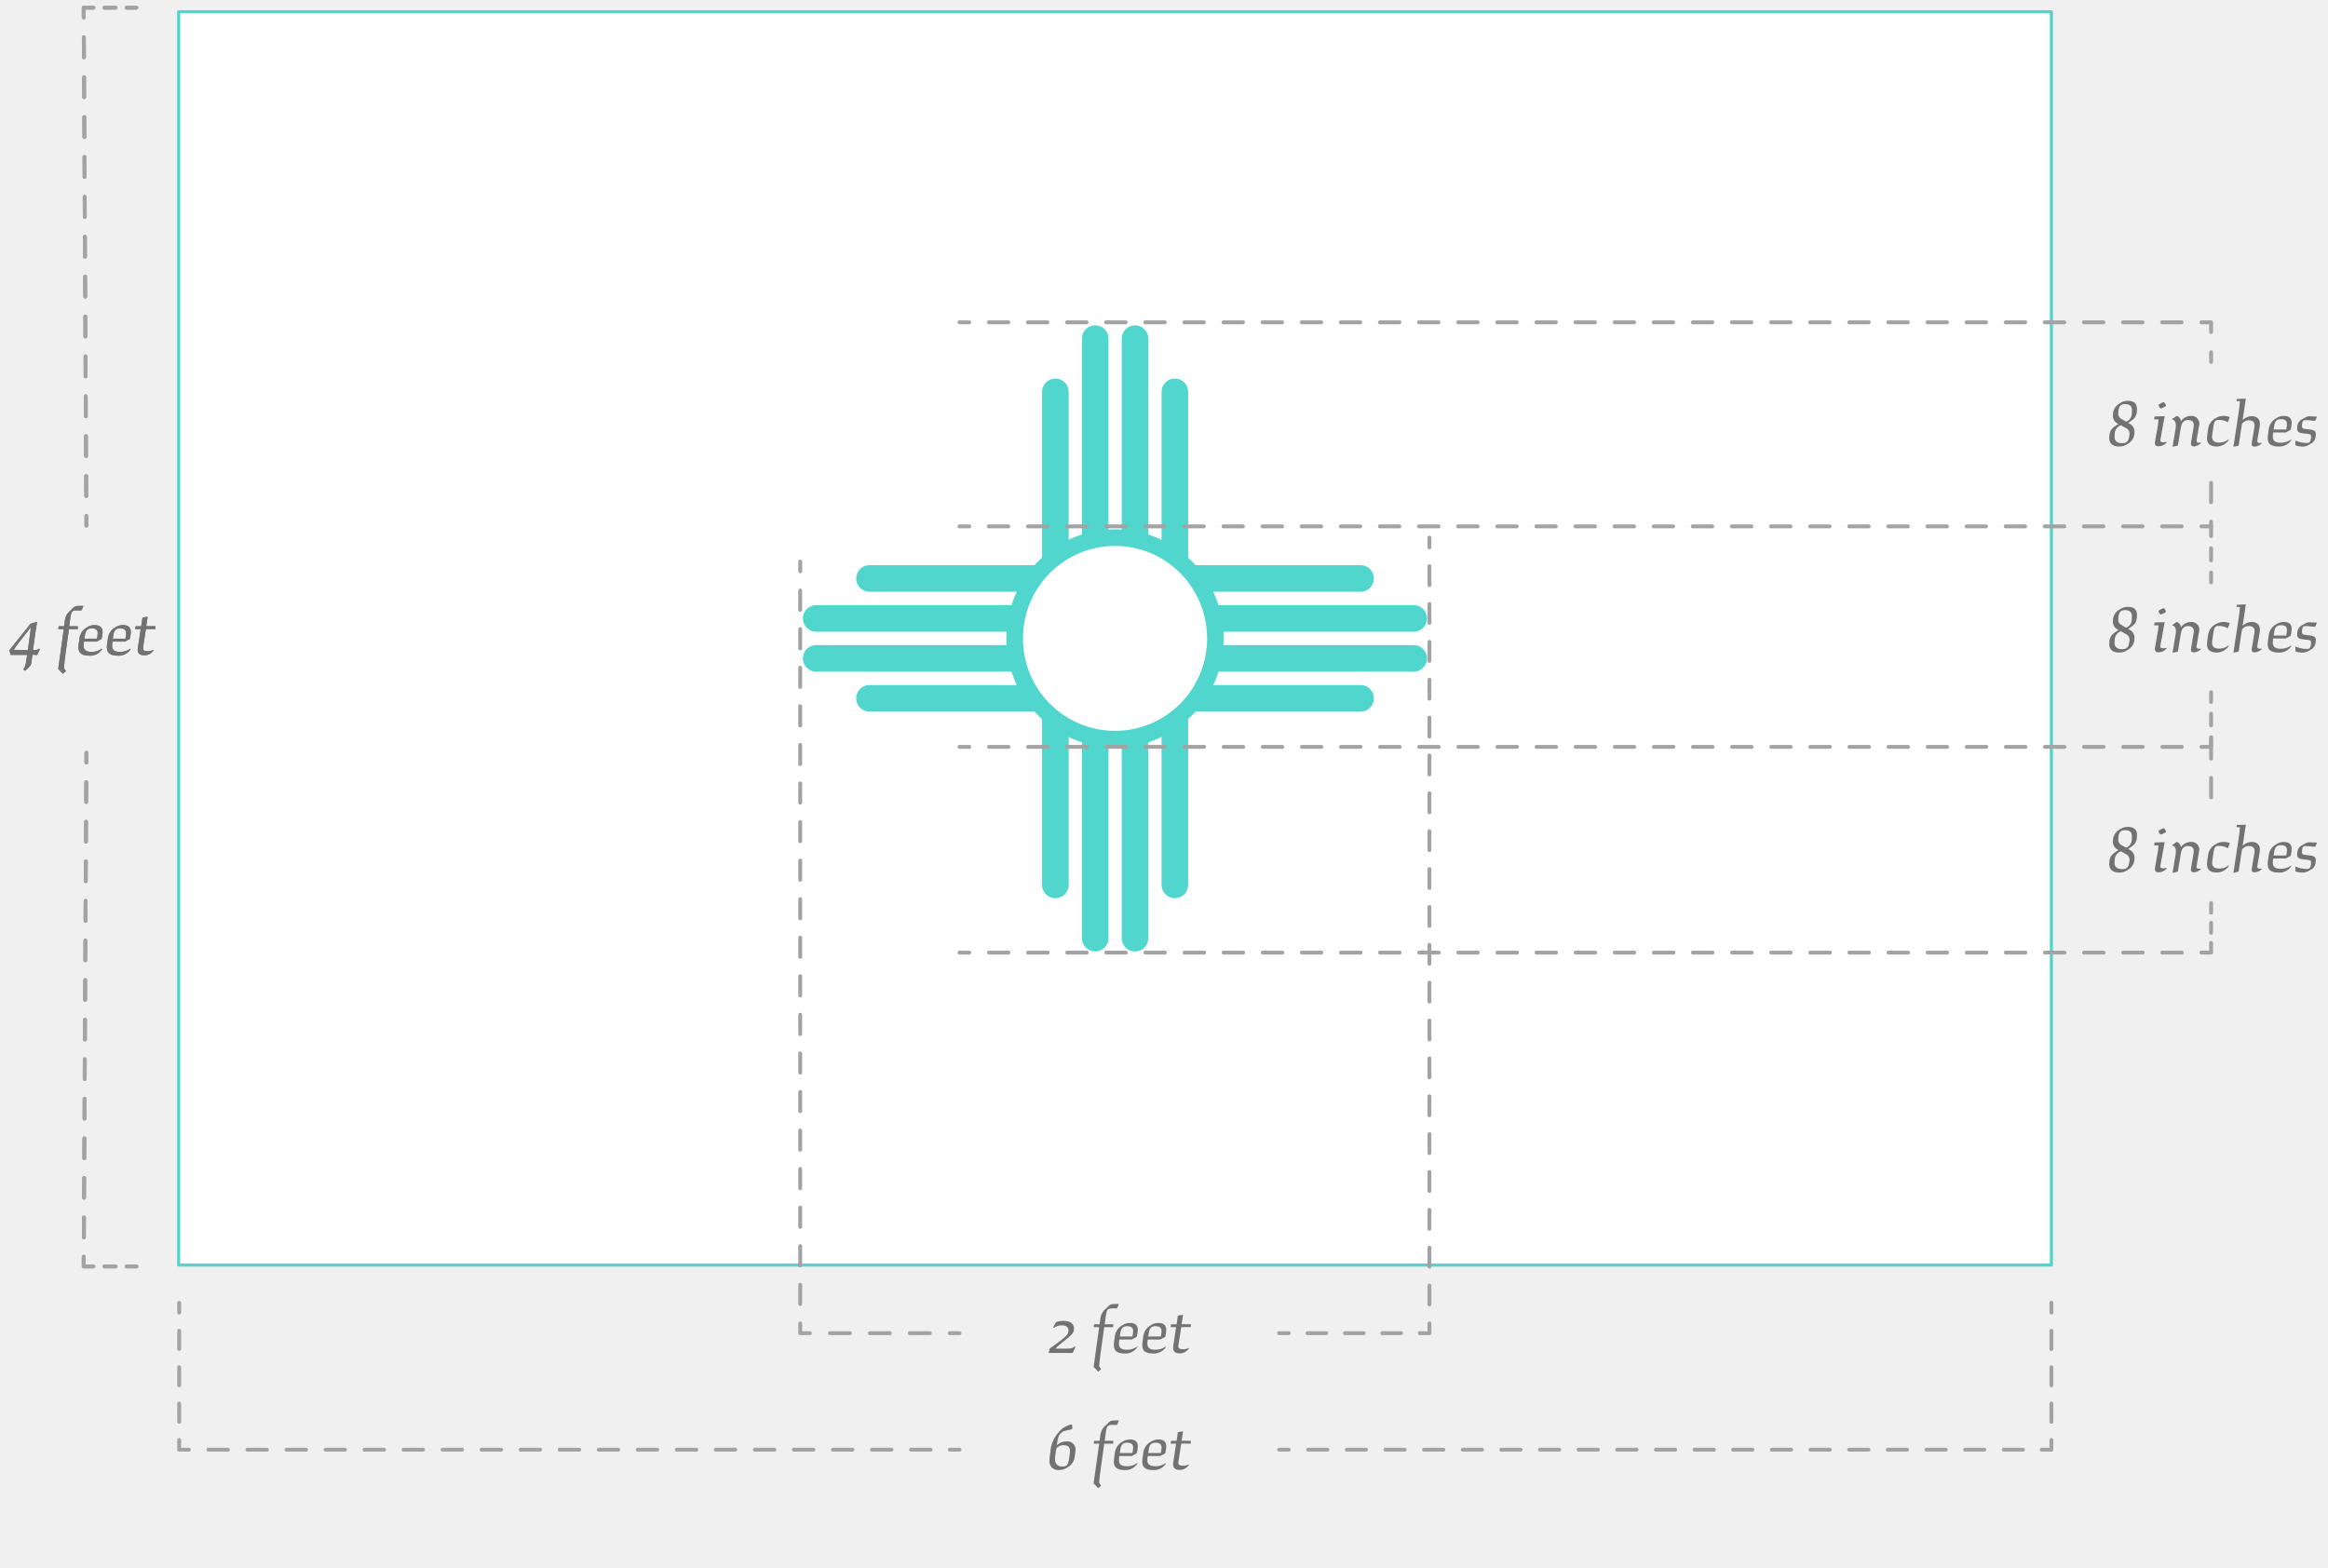
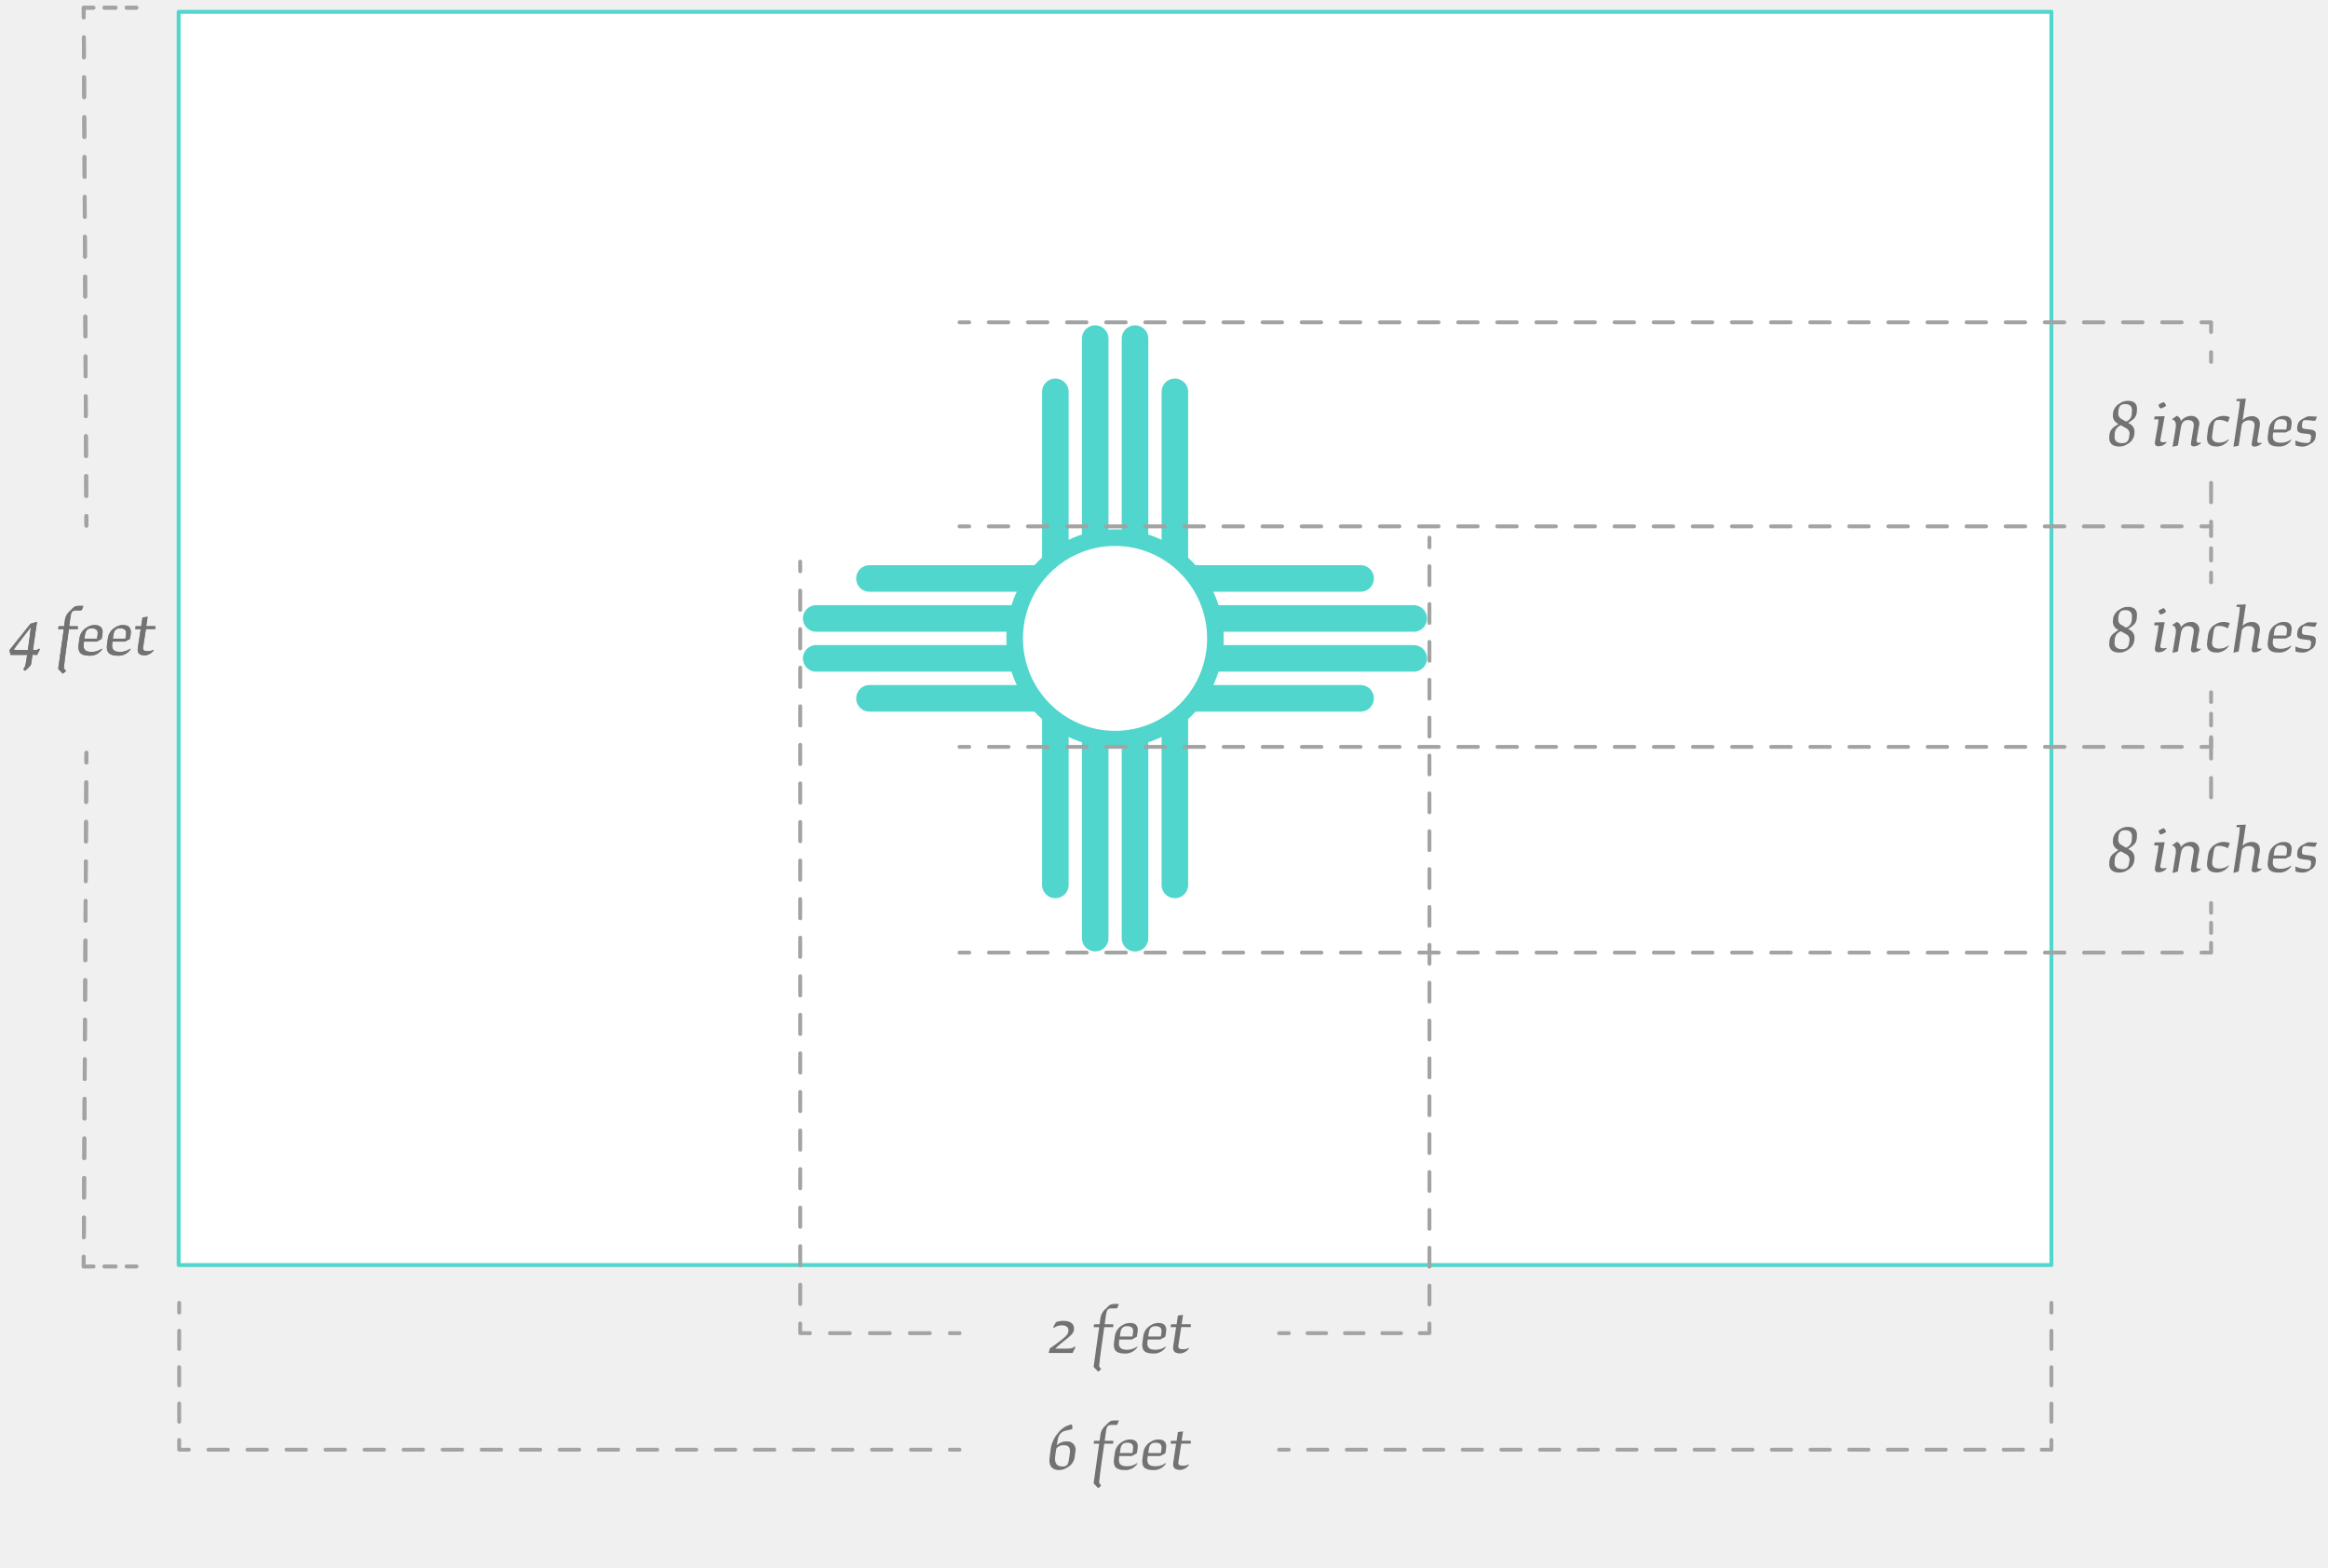
<svg xmlns="http://www.w3.org/2000/svg" width="600" height="404.07" viewBox="0 0 600 404.07">
-   <rect x="46.04" y="3.04" width="482.67" height="323.03" stroke-width="0.81" stroke="#50d6cc" stroke-linecap="round" stroke-linejoin="round" fill="#fff" />
+   <rect x="46.04" y="3.04" width="482.67" height="323.03" fill="#fff" stroke="#50d6cc" stroke-linecap="round" stroke-linejoin="round" />
  <path d="M350.67,180H224.09M364.36,169.7h-154m154-10.29h-154M350.67,149.1H224.09" fill="none" stroke="#50d6cc" stroke-linecap="round" stroke-width="6.85" />
  <path d="M272,228.09V101m10.27,140.81V87.28m10.26,154.55V87.28m10.27,140.81V101" fill="none" stroke="#50d6cc" stroke-linecap="round" stroke-width="6.85" />
  <ellipse cx="287.38" cy="164.55" rx="25.87" ry="25.97" fill="#fff" stroke="#50d6cc" stroke-width="4.28" />
  <line x1="22.27" y1="194.03" x2="22.26" y2="196.53" fill="none" stroke="#a3a3a3" stroke-linecap="round" stroke-linejoin="round" />
  <line x1="22.23" y1="201.62" x2="21.6" y2="321.39" fill="none" stroke="#a3a3a3" stroke-linecap="round" stroke-linejoin="round" stroke-dasharray="5.1 5.1" />
  <polyline points="21.58 323.93 21.57 326.43 24.07 326.43" fill="none" stroke="#a3a3a3" stroke-linecap="round" stroke-linejoin="round" />
  <line x1="26.93" y1="326.43" x2="31.21" y2="326.43" fill="none" stroke="#a3a3a3" stroke-linecap="round" stroke-linejoin="round" stroke-dasharray="2.86 2.86" />
  <line x1="32.64" y1="326.43" x2="35.14" y2="326.43" fill="none" stroke="#a3a3a3" stroke-linecap="round" stroke-linejoin="round" />
  <line x1="35.14" y1="1.98" x2="32.64" y2="1.98" fill="none" stroke="#a3a3a3" stroke-linecap="round" stroke-linejoin="round" />
  <line x1="29.78" y1="1.98" x2="25.5" y2="1.98" fill="none" stroke="#a3a3a3" stroke-linecap="round" stroke-linejoin="round" stroke-dasharray="2.86 2.86" />
  <polyline points="24.07 1.98 21.57 1.98 21.58 4.48" fill="none" stroke="#a3a3a3" stroke-linecap="round" stroke-linejoin="round" />
  <line x1="21.61" y1="9.62" x2="22.24" y2="130.41" fill="none" stroke="#a3a3a3" stroke-linecap="round" stroke-linejoin="round" stroke-dasharray="5.14 5.14" />
  <line x1="22.26" y1="132.98" x2="22.27" y2="135.48" fill="none" stroke="#a3a3a3" stroke-linecap="round" stroke-linejoin="round" />
  <path d="M6.46,172.9,6,172.54c.41-.6.57-.79.82-2.6L7,168.8H5.63c-1.06,0-2.25,0-2.92,0l0,0-.26-1.19,0-.05,5.41-6.78h0l1.7-.5,0,0c-.16.88-.31,1.91-.44,2.81l-.62,4.44h.37a1.51,1.51,0,0,0,1.19-.34l.23.16-.74,1.47,0,0c-.37,0-.76-.06-1.18-.07l-.23,1.62c-.13.9-.11,1-.52,1.43A12.42,12.42,0,0,1,6.46,172.9Zm.72-5.34.48-3.45c.12-.89.23-1.84.3-2.48-2.81,3.58-4,5.13-4.42,5.86.65,0,1.38.07,2.16.07Z" fill="#727272" />
  <path d="M16.19,173.64,15,172.39l1.44-10.24H15l.11-.73h1.41l.18-1.25a3.78,3.78,0,0,1,1.45-2.78c.9-1,1.22-1.22,2.21-1.22h1.13l0,0-.23.62c-.18.46-.25.53-.43.53s-.74,0-1.2,0c-1,0-1.27.39-1.45,1.59l-.35,2.51h2.21v.73H17.76L17,167.68c-.23,1.59-.42,3.29-.54,4.53L17,173h0Z" fill="#727272" />
  <path d="M23,169c-2.18,0-3-.86-2.74-2.83l.23-1.66a3.74,3.74,0,0,1,1.91-2.79,3.4,3.4,0,0,1,2-.6c1.36,0,2.05.63,2.05,1.8a9,9,0,0,1-.27,1.77l-1.27.69H21.65l-.07.49c-.23,1.63.5,2.16,2.09,2.16a4.5,4.5,0,0,0,2.62-.85h0v.22A3.68,3.68,0,0,1,23,169Zm-1.24-4.38H25a9,9,0,0,0,.19-1.42c0-.83-.5-1.25-1.57-1.25s-1.56.58-1.72,1.7Z" fill="#727272" />
  <path d="M30.32,169c-2.17,0-3-.86-2.74-2.83l.23-1.66a3.74,3.74,0,0,1,1.91-2.79,3.4,3.4,0,0,1,2-.6c1.37,0,2,.63,2,1.8a8.85,8.85,0,0,1-.26,1.77l-1.27.69H29l-.07.49c-.23,1.63.49,2.16,2.08,2.16a4.48,4.48,0,0,0,2.62-.85h0v.22A3.7,3.7,0,0,1,30.32,169Zm-1.24-4.38h3.24a8,8,0,0,0,.19-1.42c0-.83-.49-1.25-1.57-1.25s-1.56.58-1.71,1.7Z" fill="#727272" />
  <path d="M37.34,168.92c-1.41,0-2-.53-1.82-1.88l.75-4.89H34.85l.11-.73h1.43l.34-2.25,1.32-.19,0,0-.37,2.42h2.36v.73H37.61l-.73,4.72c-.1.7.18,1,1.26,1a3.41,3.41,0,0,0,1.45-.36h0l0,.16A3,3,0,0,1,37.34,168.92Z" fill="#727272" />
  <line x1="22.27" y1="194.03" x2="22.26" y2="196.53" fill="none" stroke="#a3a3a3" stroke-linecap="round" stroke-linejoin="round" />
  <line x1="22.23" y1="201.62" x2="21.6" y2="321.39" fill="none" stroke="#a3a3a3" stroke-linecap="round" stroke-linejoin="round" stroke-dasharray="5.1 5.1" />
  <polyline points="21.58 323.93 21.57 326.43 24.07 326.43" fill="none" stroke="#a3a3a3" stroke-linecap="round" stroke-linejoin="round" />
  <line x1="26.93" y1="326.43" x2="31.21" y2="326.43" fill="none" stroke="#a3a3a3" stroke-linecap="round" stroke-linejoin="round" stroke-dasharray="2.86 2.86" />
  <line x1="32.64" y1="326.43" x2="35.14" y2="326.43" fill="none" stroke="#a3a3a3" stroke-linecap="round" stroke-linejoin="round" />
  <line x1="35.14" y1="1.98" x2="32.64" y2="1.98" fill="none" stroke="#a3a3a3" stroke-linecap="round" stroke-linejoin="round" />
  <line x1="29.78" y1="1.98" x2="25.5" y2="1.98" fill="none" stroke="#a3a3a3" stroke-linecap="round" stroke-linejoin="round" stroke-dasharray="2.86 2.86" />
  <polyline points="24.07 1.98 21.57 1.98 21.58 4.48" fill="none" stroke="#a3a3a3" stroke-linecap="round" stroke-linejoin="round" />
  <line x1="21.61" y1="9.62" x2="22.24" y2="130.41" fill="none" stroke="#a3a3a3" stroke-linecap="round" stroke-linejoin="round" stroke-dasharray="5.14 5.14" />
  <line x1="22.26" y1="132.98" x2="22.27" y2="135.48" fill="none" stroke="#a3a3a3" stroke-linecap="round" stroke-linejoin="round" />
  <line x1="329.66" y1="373.66" x2="332.16" y2="373.66" fill="none" stroke="#a3a3a3" stroke-linecap="round" stroke-linejoin="round" />
  <line x1="337.14" y1="373.66" x2="523.73" y2="373.66" fill="none" stroke="#a3a3a3" stroke-linecap="round" stroke-linejoin="round" stroke-dasharray="4.98 4.98" />
  <polyline points="526.21 373.66 528.71 373.66 528.71 371.16" fill="none" stroke="#a3a3a3" stroke-linecap="round" stroke-linejoin="round" />
  <line x1="528.71" y1="366.47" x2="528.71" y2="340.67" fill="none" stroke="#a3a3a3" stroke-linecap="round" stroke-linejoin="round" stroke-dasharray="4.69 4.69" />
  <line x1="528.71" y1="338.32" x2="528.71" y2="335.82" fill="none" stroke="#a3a3a3" stroke-linecap="round" stroke-linejoin="round" />
  <line x1="46.18" y1="335.82" x2="46.18" y2="338.32" fill="none" stroke="#a3a3a3" stroke-linecap="round" stroke-linejoin="round" />
  <line x1="46.18" y1="343.01" x2="46.18" y2="368.82" fill="none" stroke="#a3a3a3" stroke-linecap="round" stroke-linejoin="round" stroke-dasharray="4.69 4.69" />
  <polyline points="46.18 371.16 46.18 373.66 48.68 373.66" fill="none" stroke="#a3a3a3" stroke-linecap="round" stroke-linejoin="round" />
  <line x1="53.71" y1="373.66" x2="242.28" y2="373.66" fill="none" stroke="#a3a3a3" stroke-linecap="round" stroke-linejoin="round" stroke-dasharray="5.03 5.03" />
  <line x1="244.8" y1="373.66" x2="247.3" y2="373.66" fill="none" stroke="#a3a3a3" stroke-linecap="round" stroke-linejoin="round" />
  <path d="M6.46,172.9,6,172.54c.41-.6.57-.79.82-2.6L7,168.8H5.63c-1.06,0-2.25,0-2.92,0l0,0-.26-1.19,0-.05,5.41-6.78h0l1.7-.5,0,0c-.16.88-.31,1.91-.44,2.81l-.62,4.44h.37a1.51,1.51,0,0,0,1.19-.34l.23.16-.74,1.47,0,0c-.37,0-.76-.06-1.18-.07l-.23,1.62c-.13.9-.11,1-.52,1.43A12.42,12.42,0,0,1,6.46,172.9Zm.72-5.34.48-3.45c.12-.89.23-1.84.3-2.48-2.81,3.58-4,5.13-4.42,5.86.65,0,1.38.07,2.16.07Z" fill="#727272" />
  <path d="M16.19,173.64,15,172.39l1.44-10.24H15l.11-.73h1.41l.18-1.25a3.78,3.78,0,0,1,1.45-2.78c.9-1,1.22-1.22,2.21-1.22h1.13l0,0-.23.62c-.18.46-.25.53-.43.53s-.74,0-1.2,0c-1,0-1.27.39-1.45,1.59l-.35,2.51h2.21v.73H17.76L17,167.68c-.23,1.59-.42,3.29-.54,4.53L17,173h0Z" fill="#727272" />
  <path d="M23,169c-2.18,0-3-.86-2.74-2.83l.23-1.66a3.74,3.74,0,0,1,1.91-2.79,3.4,3.4,0,0,1,2-.6c1.36,0,2.05.63,2.05,1.8a9,9,0,0,1-.27,1.77l-1.27.69H21.65l-.07.49c-.23,1.63.5,2.16,2.09,2.16a4.5,4.5,0,0,0,2.62-.85h0v.22A3.68,3.68,0,0,1,23,169Zm-1.24-4.38H25a9,9,0,0,0,.19-1.42c0-.83-.5-1.25-1.57-1.25s-1.56.58-1.72,1.7Z" fill="#727272" />
  <path d="M30.32,169c-2.17,0-3-.86-2.74-2.83l.23-1.66a3.74,3.74,0,0,1,1.91-2.79,3.4,3.4,0,0,1,2-.6c1.37,0,2,.63,2,1.8a8.85,8.85,0,0,1-.26,1.77l-1.27.69H29l-.07.49c-.23,1.63.49,2.16,2.08,2.16a4.48,4.48,0,0,0,2.62-.85h0v.22A3.7,3.7,0,0,1,30.32,169Zm-1.24-4.38h3.24a8,8,0,0,0,.19-1.42c0-.83-.49-1.25-1.57-1.25s-1.56.58-1.71,1.7Z" fill="#727272" />
  <path d="M37.34,168.92c-1.41,0-2-.53-1.82-1.88l.75-4.89H34.85l.11-.73h1.43l.34-2.25,1.32-.19,0,0-.37,2.42h2.36v.73H37.61l-.73,4.72c-.1.7.18,1,1.26,1a3.41,3.41,0,0,0,1.45-.36h0l0,.16A3,3,0,0,1,37.34,168.92Z" fill="#727272" />
  <path d="M273,378.92c-1.81,0-2.78-1-2.48-3.26l.19-1.45a8.28,8.28,0,0,1,2.07-4.95,5.72,5.72,0,0,1,3.43-2.12l.06,0,.12.78c0,.34,0,.41-.28.5-1,.33-2.07.24-2.81,1.11-.43.49-.62.87-.94,3a3.51,3.51,0,0,1,2.55-1,2.11,2.11,0,0,1,2.26,2.6l-.16,1.17a3.59,3.59,0,0,1-1.77,2.86A4.23,4.23,0,0,1,273,378.92Zm.77-.92c1.24,0,1.54-.5,1.75-1.95l.2-1.38c.23-1.59-.32-2.16-1.56-2.16a2.18,2.18,0,0,0-1.92.87l-.29,2C271.72,377.15,272.4,378,273.79,378Z" fill="#727272" />
  <path d="M283.05,383.6l-1.19-1.25,1.43-10.24h-1.41l.1-.73h1.42l.18-1.25a3.8,3.8,0,0,1,1.45-2.78c.9-1,1.22-1.22,2.21-1.22h1.13l0,0-.23.62c-.18.46-.25.53-.43.53s-.74,0-1.2,0c-1,0-1.27.39-1.45,1.59l-.35,2.51h2.21v.73h-2.32l-.78,5.53c-.23,1.59-.42,3.29-.55,4.53l.52.78h0Z" fill="#727272" />
  <path d="M289.86,378.92c-2.18,0-3-.87-2.75-2.84l.23-1.66a3.76,3.76,0,0,1,1.91-2.79,3.45,3.45,0,0,1,2-.6c1.36,0,2,.63,2,1.8a9,9,0,0,1-.27,1.77l-1.27.69h-3.22l-.07.5c-.23,1.62.5,2.15,2.09,2.15a4.45,4.45,0,0,0,2.61-.85h0v.22A3.68,3.68,0,0,1,289.86,378.92Zm-1.24-4.39h3.23a8,8,0,0,0,.2-1.42c0-.83-.5-1.25-1.57-1.25s-1.56.58-1.72,1.7Z" fill="#727272" />
  <path d="M297.18,378.92c-2.18,0-3-.87-2.74-2.84l.23-1.66a3.74,3.74,0,0,1,1.91-2.79,3.4,3.4,0,0,1,2-.6c1.36,0,2,.63,2,1.8a8.85,8.85,0,0,1-.26,1.77l-1.28.69h-3.22l-.07.5c-.23,1.62.5,2.15,2.09,2.15a4.48,4.48,0,0,0,2.62-.85h0v.22A3.71,3.71,0,0,1,297.18,378.92Zm-1.24-4.39h3.24a8.87,8.87,0,0,0,.19-1.42c0-.83-.49-1.25-1.57-1.25s-1.56.58-1.72,1.7Z" fill="#727272" />
  <path d="M304.2,378.88c-1.41,0-2-.53-1.82-1.88l.74-4.89h-1.41l.1-.73h1.44l.33-2.25,1.33-.19,0,0-.37,2.42h2.37v.73h-2.47l-.73,4.72c-.1.71.18,1,1.26,1a3.41,3.41,0,0,0,1.45-.36h0l0,.16A3,3,0,0,1,304.2,378.88Z" fill="#727272" />
  <line x1="329.66" y1="343.63" x2="332.16" y2="343.63" fill="none" stroke="#a3a3a3" stroke-linecap="round" stroke-linejoin="round" />
  <line x1="336.99" y1="343.63" x2="363.5" y2="343.63" fill="none" stroke="#a3a3a3" stroke-linecap="round" stroke-linejoin="round" stroke-dasharray="4.82 4.82" />
  <polyline points="365.91 343.63 368.41 343.63 368.41 341.13" fill="none" stroke="#a3a3a3" stroke-linecap="round" stroke-linejoin="round" />
  <line x1="368.41" y1="336.25" x2="368.41" y2="143.52" fill="none" stroke="#a3a3a3" stroke-linecap="round" stroke-linejoin="round" stroke-dasharray="4.88 4.88" />
  <line x1="368.41" y1="141.08" x2="368.41" y2="138.58" fill="none" stroke="#a3a3a3" stroke-linecap="round" stroke-linejoin="round" />
  <line x1="206.24" y1="144.75" x2="206.24" y2="147.25" fill="none" stroke="#a3a3a3" stroke-linecap="round" stroke-linejoin="round" />
  <line x1="206.24" y1="152.22" x2="206.24" y2="338.65" fill="none" stroke="#a3a3a3" stroke-linecap="round" stroke-linejoin="round" stroke-dasharray="4.97 4.97" />
  <polyline points="206.24 341.13 206.24 343.63 208.74 343.63" fill="none" stroke="#a3a3a3" stroke-linecap="round" stroke-linejoin="round" />
  <line x1="213.89" y1="343.63" x2="242.22" y2="343.63" fill="none" stroke="#a3a3a3" stroke-linecap="round" stroke-linejoin="round" stroke-dasharray="5.15 5.15" />
  <line x1="244.8" y1="343.63" x2="247.3" y2="343.63" fill="none" stroke="#a3a3a3" stroke-linecap="round" stroke-linejoin="round" />
  <path d="M276.45,348.74h-6.16l0-.07.28-1.11,0,0c1.06-.72,2.08-1.45,3.25-2.4,1-.78,1.45-1.35,1.54-1.95l0-.12c.12-.9-.52-1.47-1.56-1.47a3.3,3.3,0,0,0-2.17.64l-.2-.16.73-1.31,0,0a5.3,5.3,0,0,1,2-.33c1.84,0,2.82.93,2.62,2.24l0,.13c-.1.79-.65,1.36-2.61,2.88a22.66,22.66,0,0,0-2.2,1.91H275c1.28,0,1.75-.3,2-.57l.19.13-.76,1.62Z" fill="#727272" />
  <path d="M283.05,353.57l-1.19-1.26,1.43-10.23h-1.41l.1-.73h1.42l.18-1.26a3.78,3.78,0,0,1,1.45-2.77c.9-1,1.22-1.22,2.21-1.22h1.13l0,0-.23.62c-.18.46-.25.53-.43.53s-.74,0-1.2,0c-1,0-1.27.39-1.45,1.59l-.35,2.51h2.21v.73h-2.32l-.78,5.53c-.23,1.59-.42,3.29-.55,4.53l.52.78h0Z" fill="#727272" />
  <path d="M289.86,348.88c-2.18,0-3-.86-2.75-2.83l.23-1.66a3.76,3.76,0,0,1,1.91-2.79,3.45,3.45,0,0,1,2-.6c1.36,0,2,.63,2,1.8a9,9,0,0,1-.27,1.77l-1.27.69h-3.22l-.07.49c-.23,1.63.5,2.16,2.09,2.16a4.45,4.45,0,0,0,2.61-.85h0v.21A3.68,3.68,0,0,1,289.86,348.88Zm-1.24-4.38h3.23a8.11,8.11,0,0,0,.2-1.42c0-.83-.5-1.25-1.57-1.25s-1.56.58-1.72,1.7Z" fill="#727272" />
  <path d="M297.18,348.88c-2.18,0-3-.86-2.74-2.83l.23-1.66a3.74,3.74,0,0,1,1.91-2.79,3.4,3.4,0,0,1,2-.6c1.36,0,2,.63,2,1.8a8.85,8.85,0,0,1-.26,1.77l-1.28.69h-3.22l-.07.49c-.23,1.63.5,2.16,2.09,2.16a4.48,4.48,0,0,0,2.62-.85h0v.21A3.71,3.71,0,0,1,297.18,348.88Zm-1.24-4.38h3.24a9,9,0,0,0,.19-1.42c0-.83-.49-1.25-1.57-1.25s-1.56.58-1.72,1.7Z" fill="#727272" />
  <path d="M304.2,348.85c-1.41,0-2-.53-1.82-1.88l.74-4.89h-1.41l.1-.73h1.44l.33-2.25,1.33-.19,0,0-.37,2.42h2.37v.73h-2.47l-.73,4.72c-.1.7.18,1,1.26,1a3.4,3.4,0,0,0,1.45-.35h0l0,.16A3,3,0,0,1,304.2,348.85Z" fill="#727272" />
  <line x1="569.87" y1="178.44" x2="569.87" y2="180.94" fill="none" stroke="#a3a3a3" stroke-linecap="round" stroke-linejoin="round" />
  <line x1="569.87" y1="183.96" x2="569.87" y2="188.5" fill="none" stroke="#a3a3a3" stroke-linecap="round" stroke-linejoin="round" stroke-dasharray="3.02 3.02" />
  <polyline points="569.87 190.01 569.87 192.51 567.37 192.51" fill="none" stroke="#a3a3a3" stroke-linecap="round" stroke-linejoin="round" />
  <line x1="562.33" y1="192.51" x2="252.32" y2="192.51" fill="none" stroke="#a3a3a3" stroke-linecap="round" stroke-linejoin="round" stroke-dasharray="5.04 5.04" />
  <line x1="249.8" y1="192.51" x2="247.3" y2="192.51" fill="none" stroke="#a3a3a3" stroke-linecap="round" stroke-linejoin="round" />
  <line x1="569.87" y1="232.77" x2="569.87" y2="235.27" fill="none" stroke="#a3a3a3" stroke-linecap="round" stroke-linejoin="round" />
  <line x1="569.87" y1="237.86" x2="569.87" y2="241.74" fill="none" stroke="#a3a3a3" stroke-linecap="round" stroke-linejoin="round" stroke-dasharray="2.59 2.59" />
  <polyline points="569.87 243.04 569.87 245.54 567.37 245.54" fill="none" stroke="#a3a3a3" stroke-linecap="round" stroke-linejoin="round" />
  <line x1="562.33" y1="245.54" x2="252.32" y2="245.54" fill="none" stroke="#a3a3a3" stroke-linecap="round" stroke-linejoin="round" stroke-dasharray="5.04 5.04" />
  <line x1="249.8" y1="245.54" x2="247.3" y2="245.54" fill="none" stroke="#a3a3a3" stroke-linecap="round" stroke-linejoin="round" />
  <line x1="247.3" y1="135.67" x2="249.8" y2="135.67" fill="none" stroke="#a3a3a3" stroke-linecap="round" stroke-linejoin="round" />
  <line x1="254.84" y1="135.67" x2="564.85" y2="135.67" fill="none" stroke="#a3a3a3" stroke-linecap="round" stroke-linejoin="round" stroke-dasharray="5.04 5.04" />
  <polyline points="567.37 135.67 569.87 135.67 569.87 138.17" fill="none" stroke="#a3a3a3" stroke-linecap="round" stroke-linejoin="round" />
  <line x1="569.87" y1="141.31" x2="569.87" y2="146.02" fill="none" stroke="#a3a3a3" stroke-linecap="round" stroke-linejoin="round" stroke-dasharray="3.14 3.14" />
  <line x1="569.87" y1="147.6" x2="569.87" y2="150.1" fill="none" stroke="#a3a3a3" stroke-linecap="round" stroke-linejoin="round" />
  <line x1="247.3" y1="83.08" x2="249.8" y2="83.08" fill="none" stroke="#a3a3a3" stroke-linecap="round" stroke-linejoin="round" />
  <line x1="254.84" y1="83.08" x2="564.85" y2="83.08" fill="none" stroke="#a3a3a3" stroke-linecap="round" stroke-linejoin="round" stroke-dasharray="5.04 5.04" />
  <polyline points="567.37 83.08 569.87 83.08 569.87 85.58" fill="none" stroke="#a3a3a3" stroke-linecap="round" stroke-linejoin="round" />
  <line x1="569.87" y1="90.79" x2="569.87" y2="93.29" fill="none" stroke="#a3a3a3" stroke-linecap="round" stroke-linejoin="round" />
  <path d="M546.16,168.2c-1.77,0-2.76-.92-2.51-2.69l0-.25c.23-1.61,1-1.94,2.35-2.88l-.14-.07a2.25,2.25,0,0,1-1.26-2.51l0-.25a3.3,3.3,0,0,1,1.7-2.46,3.56,3.56,0,0,1,2.14-.67c1.76,0,2.54.92,2.29,2.69l0,.24c-.21,1.45-.85,1.82-2.23,2.76l.34.2a2.28,2.28,0,0,1,1.25,2.51l0,.25a3.28,3.28,0,0,1-1.72,2.45A3.59,3.59,0,0,1,546.16,168.2Zm.73-.87c1.25,0,1.71-.51,1.87-1.73l.06-.39a1.59,1.59,0,0,0-.94-1.79l-1.26-.71a2.39,2.39,0,0,0-1.59,2.11l0,.39C544.78,166.62,545.53,167.33,546.89,167.33Zm1.06-5.55a2.21,2.21,0,0,0,1.49-2l0-.39c.19-1.42-.35-2.13-1.7-2.13-1.15,0-1.59.5-1.77,1.74l0,.39a1.56,1.56,0,0,0,.94,1.78Z" fill="#727272" />
  <path d="M555.42,166.89l.56-3.17a16.94,16.94,0,0,0,.34-2.53H555.2l.11-.74,2.6-.09,0,0-1.12,6.1c-.07.43.14.64.71.64a4.76,4.76,0,0,0,.92-.11l0,.14a2.65,2.65,0,0,1-2,1C555.61,168.16,555.26,167.81,555.42,166.89Zm1-9.07c-.18-.34-.11-.45.37-.7s.72-.35.85-.35.24.09.49.57c.18.33.11.44-.37.69s-.73.35-.85.35S556.65,158.29,556.41,157.82Z" fill="#727272" />
  <path d="M560,168.25l-.06-.05.78-4.69c.25-1.45-.1-2.18-.88-2.32v-.09l1.17-.79h.07a1.51,1.51,0,0,1,1,1.36,3.28,3.28,0,0,1,2.61-1.36,2,2,0,0,1,2.06,2.62l-.62,3.64c-.11.67.49.72,1.13.62l0,.14a2.86,2.86,0,0,1-1.76.83c-.71,0-.92-.33-.8-1l.67-4c.21-1.22-.3-1.78-1.47-1.78-1,0-1.59.56-1.82,1.91l-.76,4.61-.09.07Z" fill="#727272" />
  <path d="M568.86,165.37l.23-1.67a3.64,3.64,0,0,1,1.84-2.75,3.94,3.94,0,0,1,2.05-.64,4.28,4.28,0,0,1,1.68.3l0,.07-.46,1.24h-.07a4.48,4.48,0,0,0-2.3-.59c-.87,0-1.17.38-1.35,1.61l-.33,2.36c-.2,1.34.51,1.89,1.85,1.89a3.85,3.85,0,0,0,2.41-.87h0v.21a3.76,3.76,0,0,1-3,1.67C569.39,168.2,568.59,167.33,568.86,165.37Z" fill="#727272" />
  <path d="M575.63,168.25l0-.05,1.31-8.65a26,26,0,0,0,.35-3.1l-.88,0,.07-.57,2.35-.09,0,0L578,161.3a3.51,3.51,0,0,1,2.33-1c1.63,0,2.34,1.08,2.07,2.62l-.62,3.64c-.1.67.5.72,1.14.62l0,.14a2.86,2.86,0,0,1-1.77.83c-.71,0-.92-.33-.79-1l.67-4c.21-1.22-.32-1.78-1.4-1.78a2,2,0,0,0-1.82,1l-.83,5.51-.09.07Z" fill="#727272" />
  <path d="M587.24,168.2c-2.18,0-3-.87-2.74-2.83l.23-1.67a3.74,3.74,0,0,1,1.91-2.79,3.4,3.4,0,0,1,2-.6c1.36,0,2,.64,2,1.8a9.53,9.53,0,0,1-.26,1.77l-1.28.69h-3.22l-.07.5c-.23,1.62.5,2.15,2.09,2.15a4.5,4.5,0,0,0,2.62-.85h0v.22A3.68,3.68,0,0,1,587.24,168.2ZM586,163.81h3.24a8.91,8.91,0,0,0,.19-1.41c0-.84-.49-1.26-1.57-1.26s-1.56.58-1.72,1.7Z" fill="#727272" />
  <path d="M591.64,167.93v0l-.07-1.28.05,0a7.32,7.32,0,0,0,2.85.62c.81,0,1-.28,1.14-1.16s-.08-1.12-.86-1.19l-.73-.07c-1.57-.16-2.16-.34-1.92-1.86a2.24,2.24,0,0,1,1.34-1.91c1-.6,1.31-.69,1.73-.69s1.45.08,2,.09l0,0-.32.76c-.09.23-.21.32-.4.32s-1.49-.2-2.27-.2c-.6,0-.78.27-.88,1.12s.09,1.11.87,1.18l.72.07c1.57.16,2.16.34,1.93,1.86a2.28,2.28,0,0,1-1.36,1.91,3.43,3.43,0,0,1-2.06.71A6.12,6.12,0,0,1,591.64,167.93Z" fill="#727272" />
  <path d="M546.16,224.91c-1.77,0-2.76-.92-2.51-2.69l0-.25c.23-1.61,1-1.94,2.35-2.88l-.14-.07a2.25,2.25,0,0,1-1.26-2.51l0-.25a3.32,3.32,0,0,1,1.7-2.46,3.56,3.56,0,0,1,2.14-.67c1.76,0,2.54.92,2.29,2.69l0,.25c-.21,1.45-.85,1.82-2.23,2.75l.34.2a2.28,2.28,0,0,1,1.25,2.51l0,.25a3.3,3.3,0,0,1-1.72,2.46A3.65,3.65,0,0,1,546.16,224.91Zm.73-.87c1.25,0,1.71-.51,1.87-1.73l.06-.39a1.59,1.59,0,0,0-.94-1.79l-1.26-.7a2.38,2.38,0,0,0-1.59,2.1l0,.39C544.78,223.33,545.53,224,546.89,224Zm1.06-5.55a2.21,2.21,0,0,0,1.49-2l0-.39c.19-1.42-.35-2.12-1.7-2.12-1.15,0-1.59.49-1.77,1.73l0,.39a1.57,1.57,0,0,0,.94,1.79Z" fill="#727272" />
  <path d="M555.42,223.6l.56-3.17a17,17,0,0,0,.34-2.52H555.2l.11-.75,2.6-.09,0,0-1.12,6.1c-.07.43.14.64.71.64a4.76,4.76,0,0,0,.92-.11l0,.14a2.65,2.65,0,0,1-2,1C555.61,224.87,555.26,224.52,555.42,223.6Zm1-9.07c-.18-.34-.11-.44.37-.69s.72-.36.85-.36.24.09.49.57.11.44-.37.69-.73.35-.85.35S556.65,215,556.41,214.53Z" fill="#727272" />
  <path d="M560,225l-.06-.05.78-4.69c.25-1.45-.1-2.17-.88-2.31v-.09L561,217h.07a1.52,1.52,0,0,1,1,1.36,3.28,3.28,0,0,1,2.61-1.36,2,2,0,0,1,2.06,2.62l-.62,3.64c-.11.67.49.73,1.13.62l0,.14a2.86,2.86,0,0,1-1.76.83c-.71,0-.92-.33-.8-1l.67-4c.21-1.21-.3-1.78-1.47-1.78-1,0-1.59.57-1.82,1.91l-.76,4.62-.09.07Z" fill="#727272" />
  <path d="M568.86,222.08l.23-1.66a3.66,3.66,0,0,1,1.84-2.76A3.94,3.94,0,0,1,573,217a4.47,4.47,0,0,1,1.68.3l0,.07-.46,1.24h-.07a4.48,4.48,0,0,0-2.3-.58c-.87,0-1.17.37-1.35,1.61l-.33,2.35c-.2,1.34.51,1.89,1.85,1.89a3.79,3.79,0,0,0,2.41-.87h0v.22a3.78,3.78,0,0,1-3,1.66C569.39,224.91,568.59,224,568.86,222.08Z" fill="#727272" />
  <path d="M575.63,225l0-.05,1.31-8.65a26.17,26.17,0,0,0,.35-3.09l-.88,0,.07-.57,2.35-.08h0L578,218a3.51,3.51,0,0,1,2.33-1c1.63,0,2.34,1.08,2.07,2.62l-.62,3.64c-.1.67.5.73,1.14.62l0,.14a2.86,2.86,0,0,1-1.77.83c-.71,0-.92-.33-.79-1l.67-4c.21-1.21-.32-1.78-1.4-1.78a2,2,0,0,0-1.82,1l-.83,5.52-.09.07Z" fill="#727272" />
  <path d="M587.24,224.91c-2.18,0-3-.87-2.74-2.83l.23-1.66a3.75,3.75,0,0,1,1.91-2.8,3.4,3.4,0,0,1,2-.6c1.36,0,2,.64,2,1.8a9.53,9.53,0,0,1-.26,1.77l-1.28.69h-3.22l-.07.5c-.23,1.63.5,2.16,2.09,2.16a4.58,4.58,0,0,0,2.62-.85h0v.21A3.68,3.68,0,0,1,587.24,224.91ZM586,220.52h3.24a8.91,8.91,0,0,0,.19-1.41c0-.83-.49-1.26-1.57-1.26s-1.56.59-1.72,1.7Z" fill="#727272" />
  <path d="M591.64,224.64v0l-.07-1.28h.05a7.5,7.5,0,0,0,2.85.62c.81,0,1-.29,1.14-1.17s-.08-1.12-.86-1.19l-.73-.07c-1.57-.16-2.16-.33-1.92-1.85a2.21,2.21,0,0,1,1.34-1.91c1-.6,1.31-.69,1.73-.69s1.45.07,2,.09l0,0-.32.76c-.09.23-.21.32-.4.32s-1.49-.2-2.27-.2c-.6,0-.78.27-.88,1.12s.09,1.11.87,1.18l.72.07c1.57.16,2.16.34,1.93,1.86a2.25,2.25,0,0,1-1.36,1.91,3.43,3.43,0,0,1-2.06.71A6.12,6.12,0,0,1,591.64,224.64Z" fill="#727272" />
  <path d="M546.16,115.09c-1.77,0-2.76-.92-2.51-2.69l0-.24c.23-1.61,1-2,2.35-2.89l-.14-.07a2.24,2.24,0,0,1-1.26-2.51l0-.25a3.3,3.3,0,0,1,1.7-2.45,3.5,3.5,0,0,1,2.14-.68c1.76,0,2.54.92,2.29,2.69l0,.25c-.21,1.45-.85,1.82-2.23,2.76l.34.19a2.29,2.29,0,0,1,1.25,2.51l0,.25a3.28,3.28,0,0,1-1.72,2.46A3.65,3.65,0,0,1,546.16,115.09Zm.73-.86c1.25,0,1.71-.52,1.87-1.74l.06-.39a1.58,1.58,0,0,0-.94-1.78l-1.26-.71a2.38,2.38,0,0,0-1.59,2.1l0,.39C544.78,113.52,545.53,114.23,546.89,114.23Zm1.06-5.56a2.21,2.21,0,0,0,1.49-2l0-.39c.19-1.41-.35-2.12-1.7-2.12-1.15,0-1.59.49-1.77,1.73l0,.39a1.57,1.57,0,0,0,.94,1.79Z" fill="#727272" />
  <path d="M555.42,113.78l.56-3.16a17.27,17.27,0,0,0,.34-2.53H555.2l.11-.74,2.6-.09,0,0-1.12,6.1c-.07.42.14.63.71.63a4.67,4.67,0,0,0,.92-.1l0,.14a2.68,2.68,0,0,1-2,1C555.61,115.06,555.26,114.7,555.42,113.78Zm1-9.07c-.18-.34-.11-.44.37-.69s.72-.35.85-.35.24.09.49.56.11.44-.37.69-.73.36-.85.36S556.65,105.19,556.41,104.71Z" fill="#727272" />
  <path d="M560,115.14l-.06,0,.78-4.68c.25-1.45-.1-2.18-.88-2.32V108l1.17-.8h.07a1.52,1.52,0,0,1,1,1.37,3.26,3.26,0,0,1,2.61-1.37,2,2,0,0,1,2.06,2.62l-.62,3.64c-.11.68.49.73,1.13.62l0,.15a2.86,2.86,0,0,1-1.76.83c-.71,0-.92-.34-.8-1l.67-4c.21-1.22-.3-1.79-1.47-1.79-1,0-1.59.57-1.82,1.91l-.76,4.62-.09.07Z" fill="#727272" />
  <path d="M568.86,112.26l.23-1.66a3.67,3.67,0,0,1,1.84-2.76,3.94,3.94,0,0,1,2.05-.64,4.47,4.47,0,0,1,1.68.3l0,.08-.46,1.23h-.07a4.48,4.48,0,0,0-2.3-.58c-.87,0-1.17.37-1.35,1.61l-.33,2.35c-.2,1.35.51,1.89,1.85,1.89a3.83,3.83,0,0,0,2.41-.86h0v.21a3.78,3.78,0,0,1-3,1.66C569.39,115.09,568.59,114.23,568.86,112.26Z" fill="#727272" />
  <path d="M575.63,115.14l0,0,1.31-8.65a26,26,0,0,0,.35-3.09l-.88,0,.07-.56,2.35-.09,0,0-.83,5.51a3.56,3.56,0,0,1,2.33-1c1.63,0,2.34,1.08,2.07,2.62l-.62,3.64c-.1.68.5.73,1.14.62l0,.15a2.86,2.86,0,0,1-1.77.83c-.71,0-.92-.34-.79-1l.67-4c.21-1.22-.32-1.79-1.4-1.79a2.06,2.06,0,0,0-1.82,1l-.83,5.52-.09.07Z" fill="#727272" />
  <path d="M587.24,115.09c-2.18,0-3-.86-2.74-2.83l.23-1.66a3.74,3.74,0,0,1,1.91-2.79,3.34,3.34,0,0,1,2-.61c1.36,0,2,.64,2,1.81a9.65,9.65,0,0,1-.26,1.77l-1.28.69h-3.22l-.07.49c-.23,1.63.5,2.16,2.09,2.16a4.58,4.58,0,0,0,2.62-.85h0v.21A3.68,3.68,0,0,1,587.24,115.09ZM586,110.71h3.24a9,9,0,0,0,.19-1.42c0-.83-.49-1.25-1.57-1.25s-1.56.58-1.72,1.69Z" fill="#727272" />
  <path d="M591.64,114.83v0l-.07-1.27.05,0a7.32,7.32,0,0,0,2.85.62c.81,0,1-.28,1.14-1.17s-.08-1.11-.86-1.18l-.73-.07c-1.57-.16-2.16-.34-1.92-1.86a2.23,2.23,0,0,1,1.34-1.91c1-.6,1.31-.69,1.73-.69s1.45.07,2,.09l0,0-.32.76c-.09.23-.21.32-.4.32s-1.49-.19-2.27-.19c-.6,0-.78.26-.88,1.11s.09,1.12.87,1.19l.72.07c1.57.16,2.16.33,1.93,1.85a2.25,2.25,0,0,1-1.36,1.91,3.43,3.43,0,0,1-2.06.71A6.46,6.46,0,0,1,591.64,114.83Z" fill="#727272" />
  <line x1="569.87" y1="190.52" x2="569.87" y2="208.56" fill="none" stroke="#a3a3a3" stroke-linecap="round" stroke-linejoin="round" stroke-dasharray="5 5" />
  <line x1="569.87" y1="124.46" x2="569.87" y2="135.67" fill="none" stroke="#a3a3a3" stroke-linecap="round" stroke-linejoin="round" stroke-dasharray="5 5" />
</svg>
